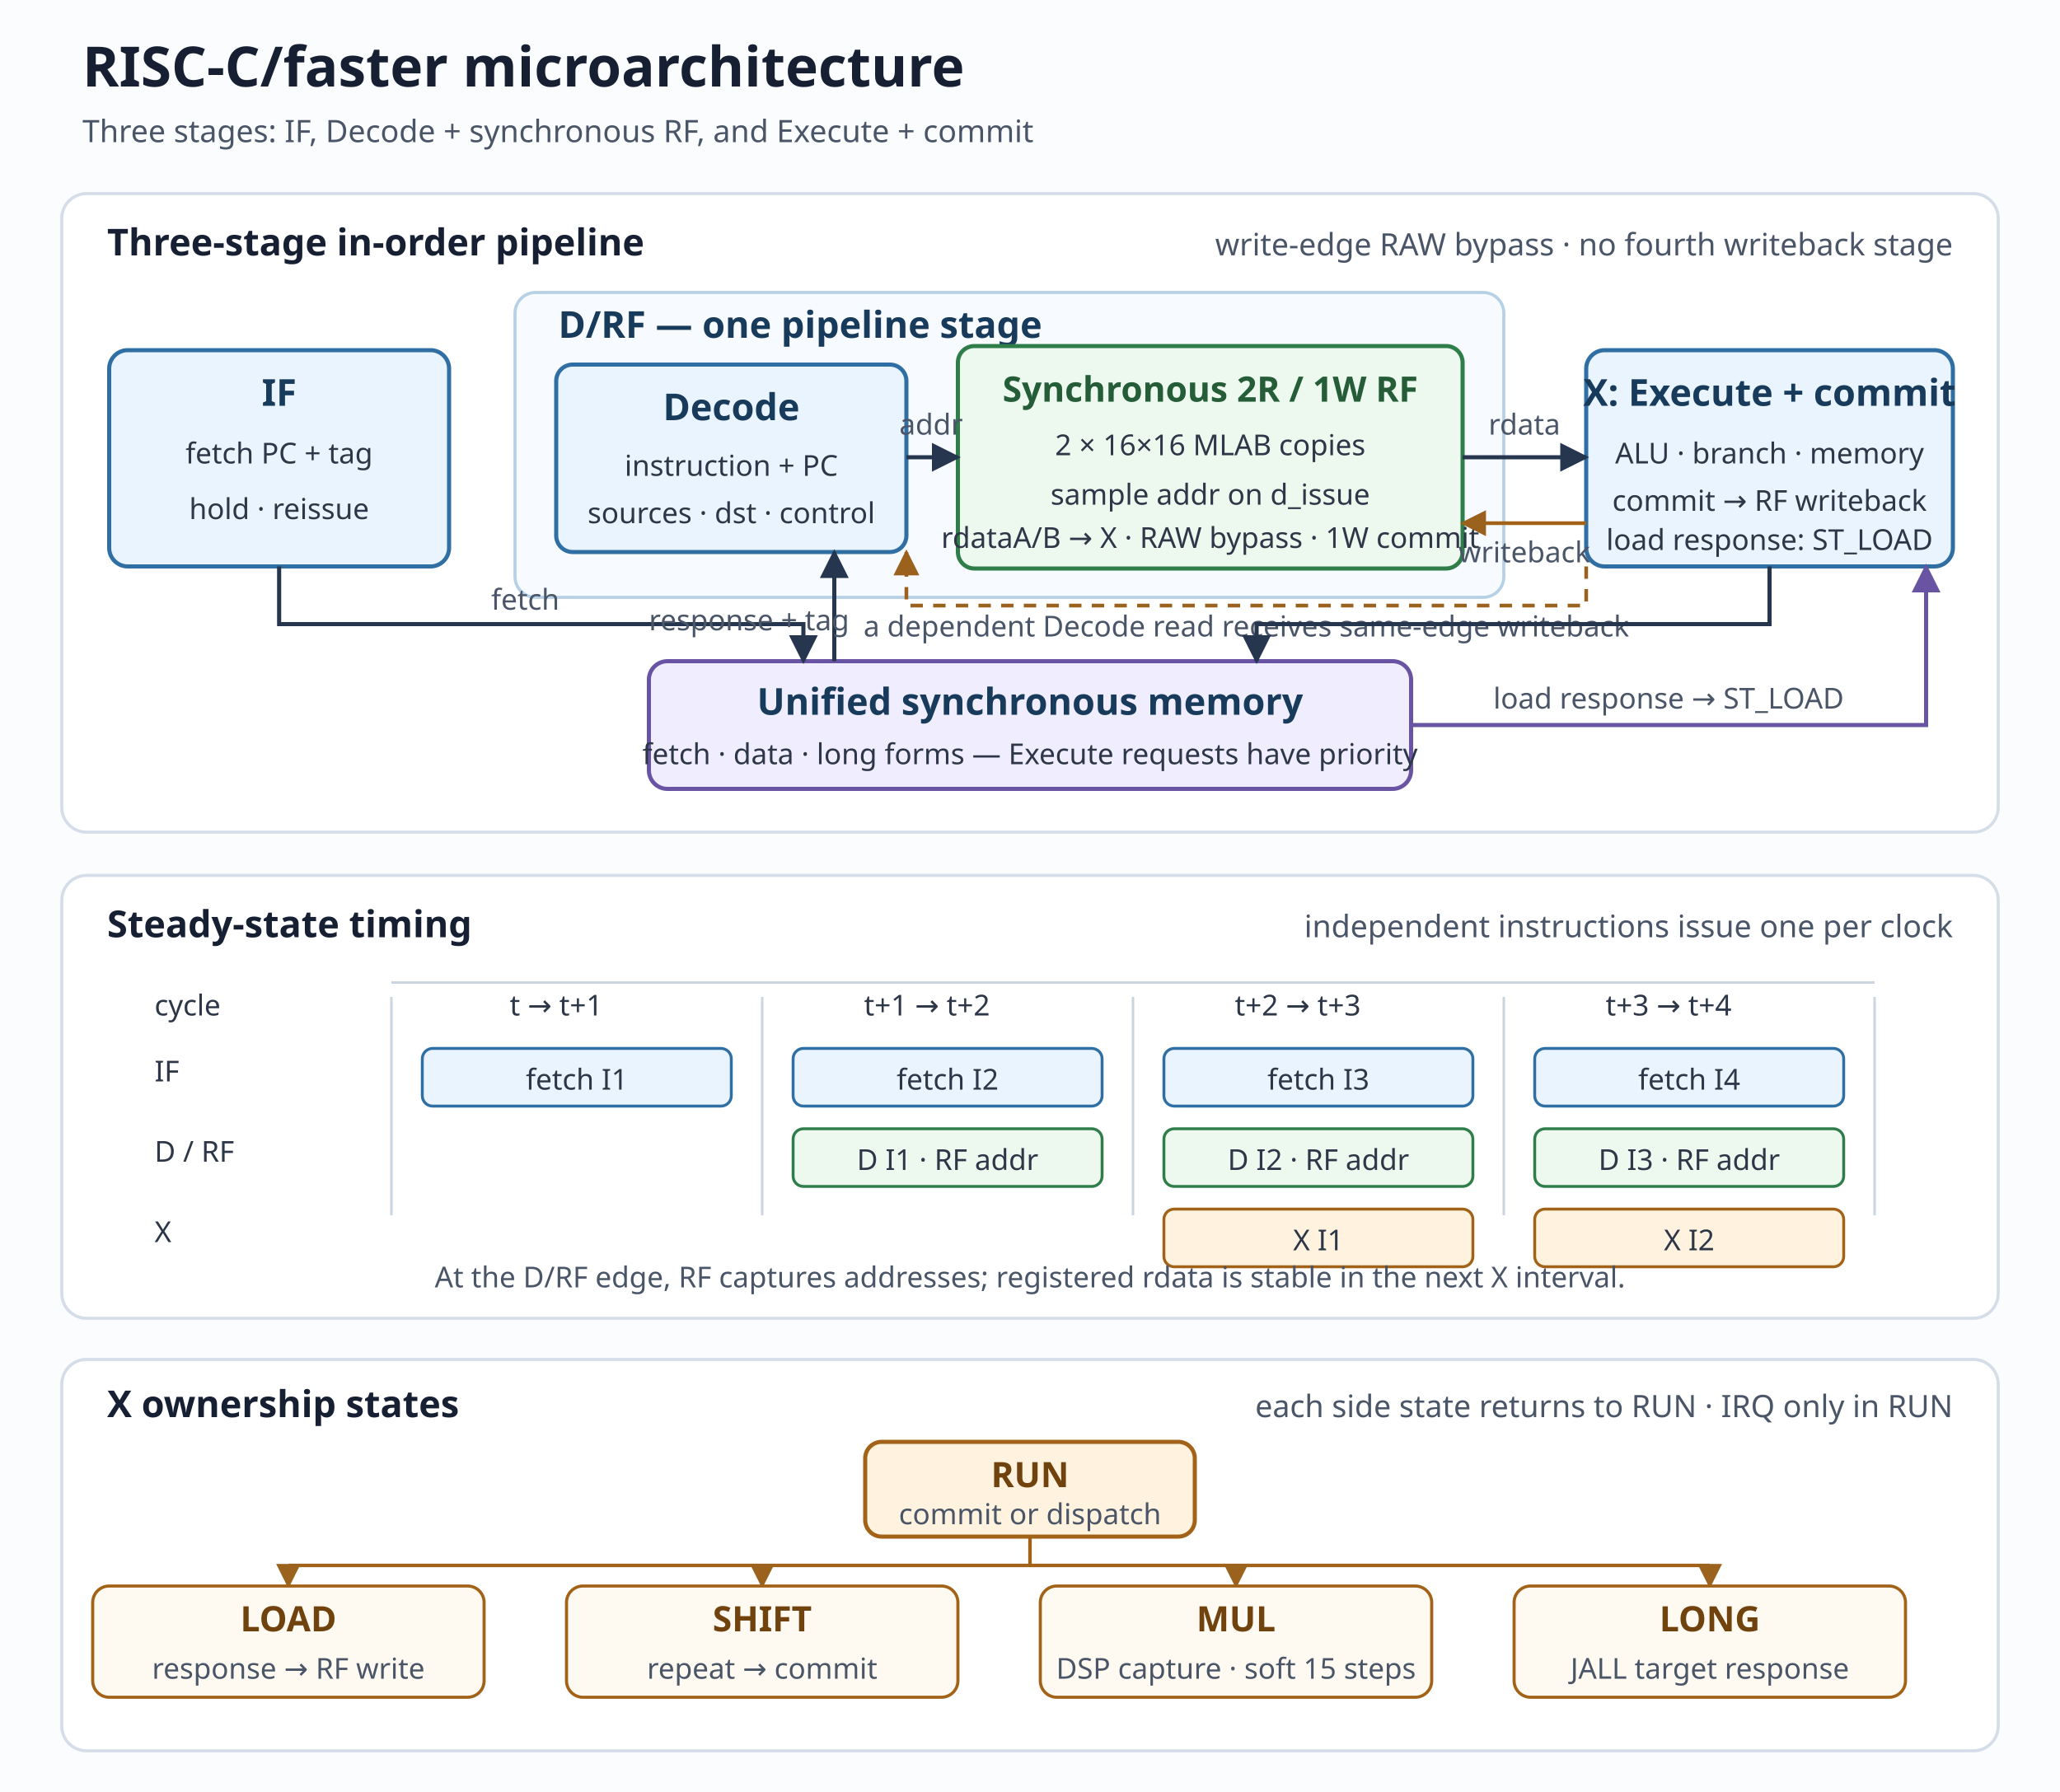
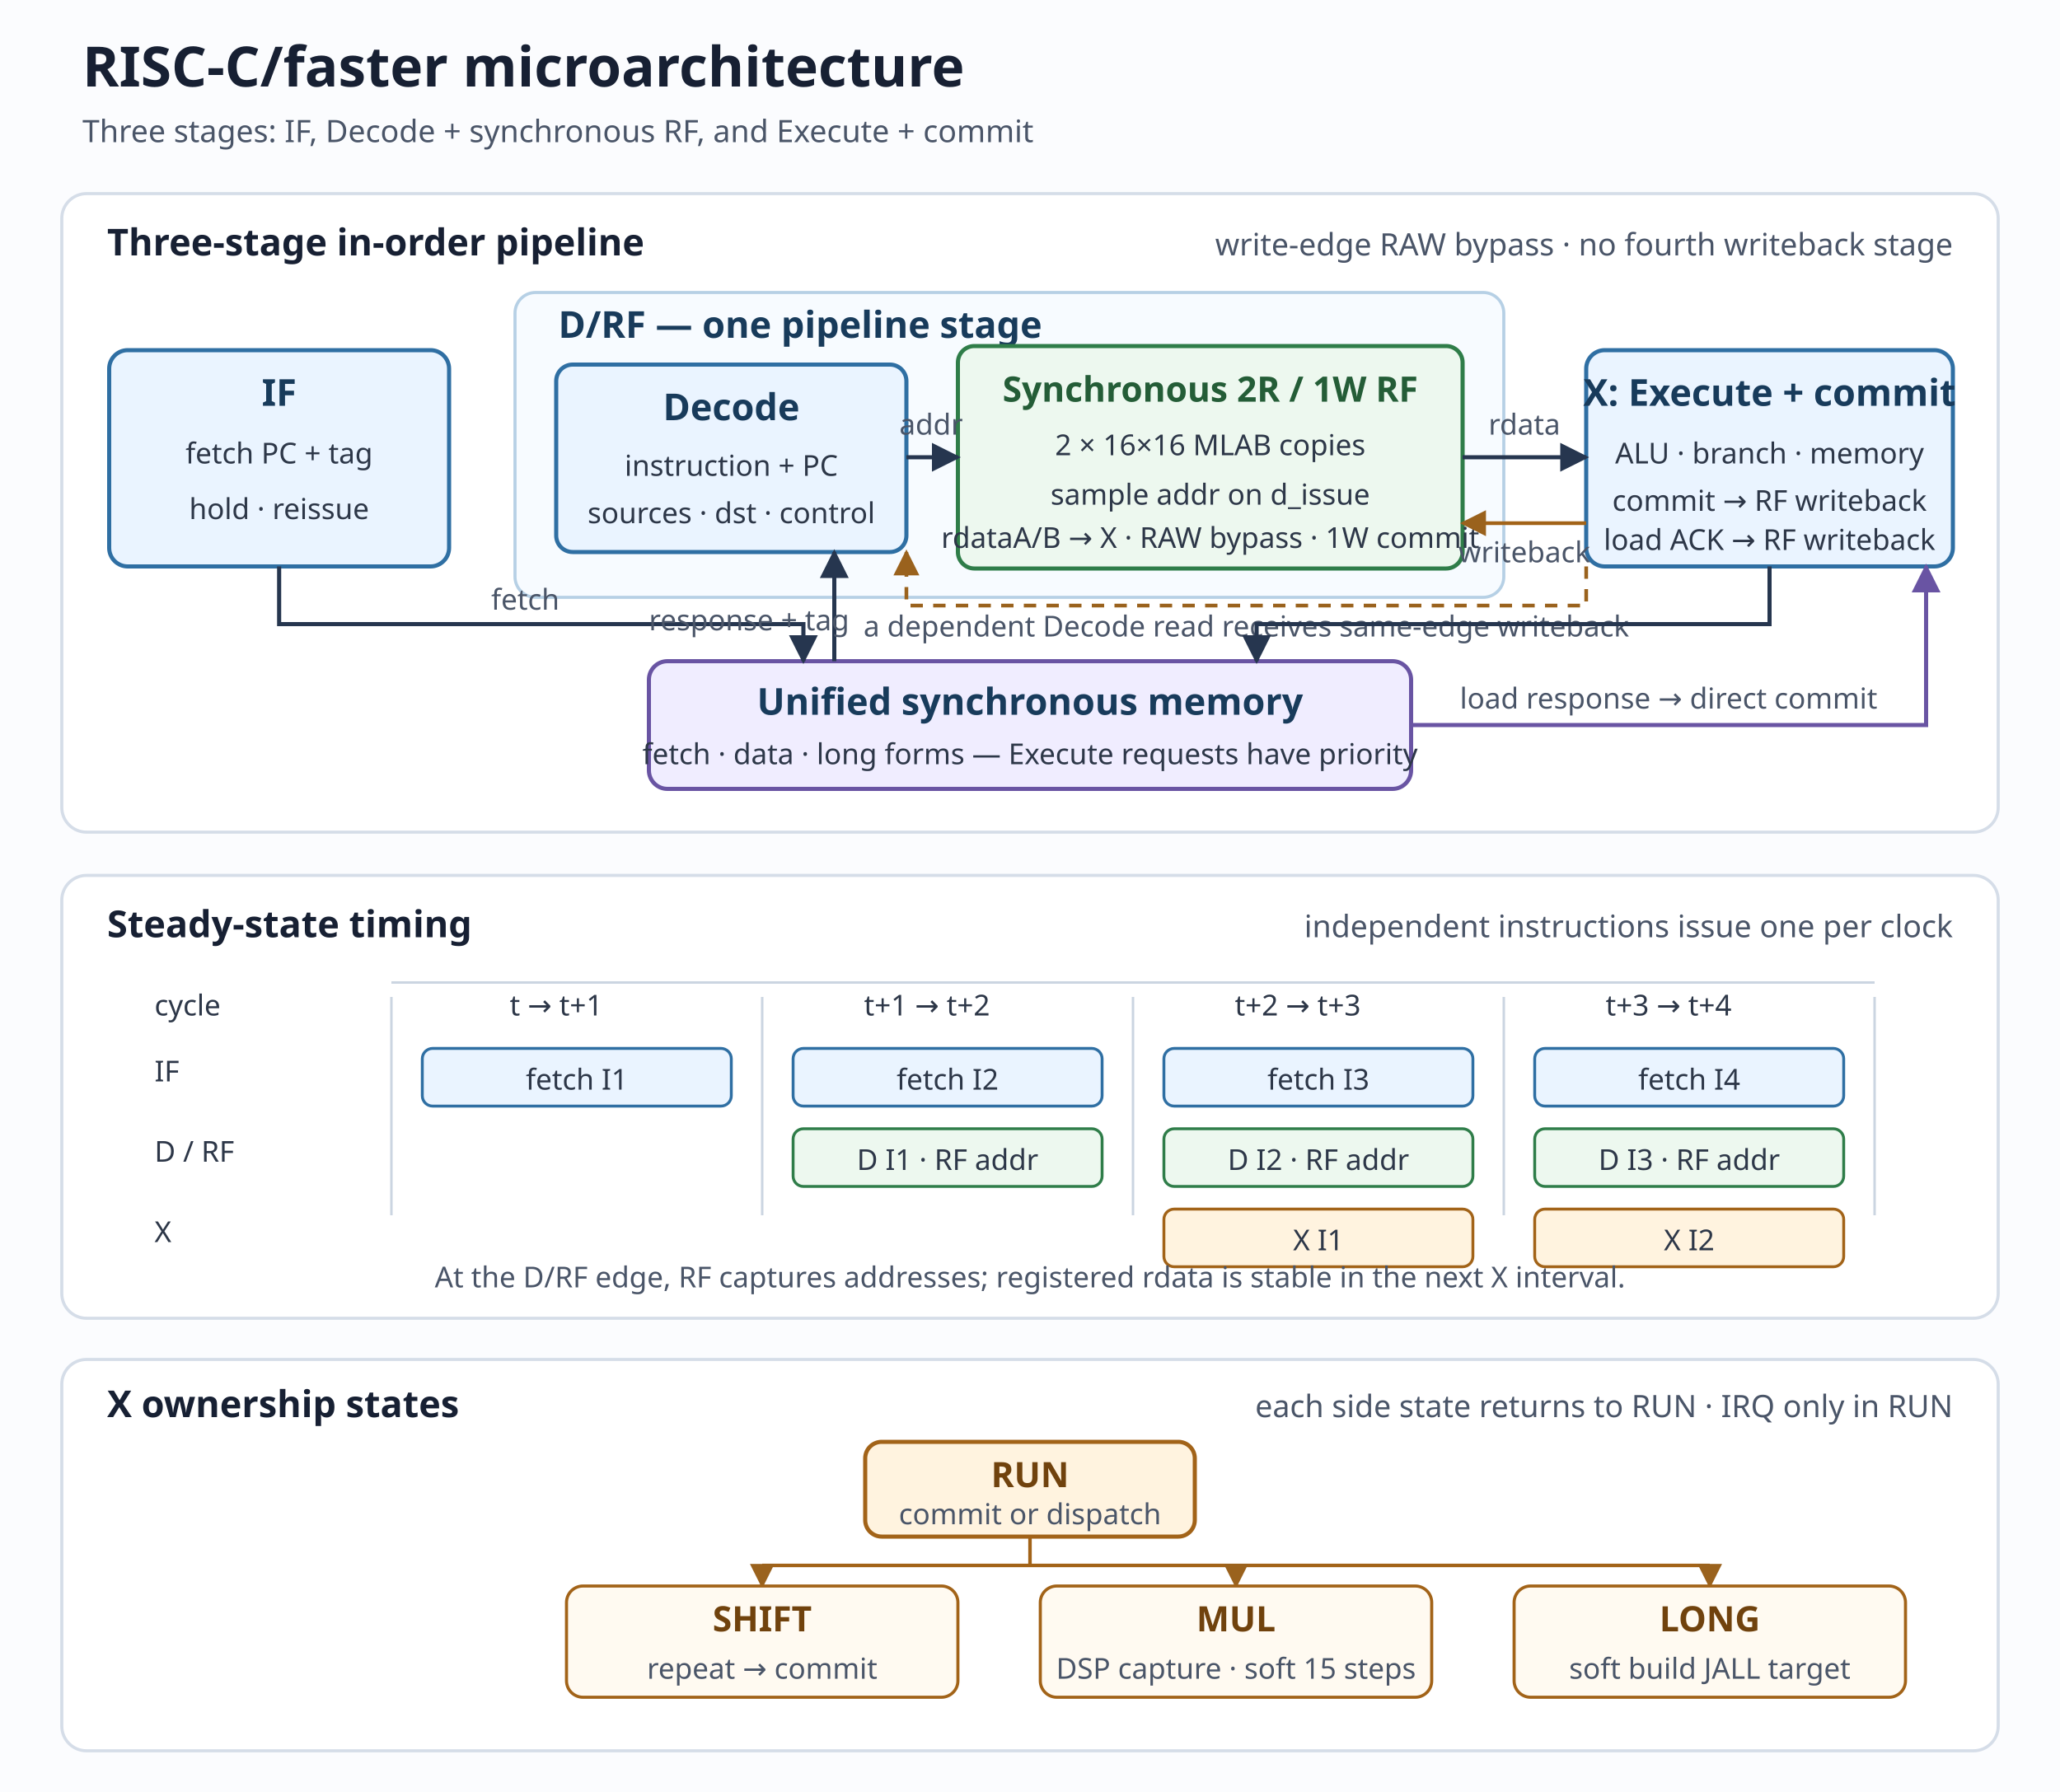
<svg xmlns="http://www.w3.org/2000/svg" width="1000" height="870" viewBox="0 0 1000 870" role="img" aria-labelledby="title desc">
  <defs>
    <marker id="arrow" viewBox="0 0 10 10" refX="9" refY="5" markerWidth="7" markerHeight="7" orient="auto-start-reverse">
      <path d="M 0 0 L 10 5 L 0 10 z" fill="#26364f" />
    </marker>
    <marker id="control-arrow" viewBox="0 0 10 10" refX="9" refY="5" markerWidth="7" markerHeight="7" orient="auto-start-reverse">
      <path d="M 0 0 L 10 5 L 0 10 z" fill="#9a621d" />
    </marker>
    <marker id="memory-arrow" viewBox="0 0 10 10" refX="9" refY="5" markerWidth="7" markerHeight="7" orient="auto-start-reverse">
      <path d="M 0 0 L 10 5 L 0 10 z" fill="#6954a3" />
    </marker>
    <style>
      .page { fill: #fbfcfe; }
      .panel { fill: #ffffff; stroke: #d5dde8; stroke-width: 1.5; }
      .stage { fill: #eaf4ff; stroke: #2f6fa3; stroke-width: 2; }
      .group { fill: #f7fbff; stroke: #b6d0e5; stroke-width: 1.5; }
      .rf { fill: #edf8ef; stroke: #2f7d49; stroke-width: 2; }
      .memory { fill: #f0edff; stroke: #6954a3; stroke-width: 2; }
      .run { fill: #fff3df; stroke: #a26318; stroke-width: 2; }
      .side { fill: #fffaf1; stroke: #a26318; stroke-width: 1.5; }
      .active-if { fill: #eaf4ff; stroke: #2f6fa3; stroke-width: 1.4; }
      .active-d { fill: #edf8ef; stroke: #2f7d49; stroke-width: 1.4; }
      .active-x { fill: #fff3df; stroke: #a26318; stroke-width: 1.4; }
      .title { font-family: sans-serif; font-size: 27px; font-weight: 700; fill: #172033; }
      .subtitle { font-family: sans-serif; font-size: 15px; fill: #4a5568; }
      .panel-title { font-family: sans-serif; font-size: 18px; font-weight: 700; fill: #172033; }
      .stage-title { font-family: sans-serif; font-size: 18px; font-weight: 700; fill: #183b5b; }
      .rf-title { font-family: sans-serif; font-size: 17px; font-weight: 700; fill: #245d37; }
      .state-title { font-family: sans-serif; font-size: 17px; font-weight: 700; fill: #70420d; }
      .body { font-family: sans-serif; font-size: 14px; fill: #2d3748; }
      .small { font-family: sans-serif; font-size: 14px; fill: #4a5568; }
      .flow { fill: none; stroke: #26364f; stroke-width: 2; marker-end: url(#arrow); }
      .control { fill: none; stroke: #9a621d; stroke-width: 1.8; stroke-dasharray: 6 5; marker-end: url(#control-arrow); }
      .writeback { fill: none; stroke: #a26318; stroke-width: 1.8; marker-end: url(#control-arrow); }
      .memory-flow { fill: none; stroke: #6954a3; stroke-width: 2; marker-end: url(#memory-arrow); }
      .dispatch { fill: none; stroke: #a26318; stroke-width: 1.7; marker-end: url(#control-arrow); }
      .bus { fill: none; stroke: #a26318; stroke-width: 1.7; }
      .grid { stroke: #cbd5e1; stroke-width: 1.2; }
    </style>
  </defs>
  <rect class="page" width="1000" height="870" />
  <text class="title" x="40" y="42">RISC-C/faster microarchitecture</text>
  <text class="subtitle" x="40" y="69">Three stages: IF, Decode + synchronous RF, and Execute + commit</text>
  <rect class="panel" x="30" y="94" width="940" height="310" rx="12" />
  <text class="panel-title" x="52" y="124">Three-stage in-order pipeline</text>
  <text class="subtitle" x="948" y="124" text-anchor="end">write-edge RAW bypass · no fourth writeback stage</text>
  <rect class="stage" x="53" y="170" width="165" height="105" rx="9" />
  <text class="stage-title" x="135.5" y="197" text-anchor="middle">IF</text>
  <text class="body" x="135.5" y="225" text-anchor="middle">fetch PC + tag</text>
  <text class="body" x="135.5" y="252" text-anchor="middle">hold · reissue</text>
  <rect class="group" x="250" y="142" width="480" height="148" rx="10" />
  <text class="stage-title" x="271" y="164">D/RF — one pipeline stage</text>
  <rect class="stage" x="270" y="177" width="170" height="91" rx="8" />
  <text class="stage-title" x="355" y="204" text-anchor="middle">Decode</text>
  <text class="body" x="355" y="231" text-anchor="middle">instruction + PC</text>
  <text class="body" x="355" y="254" text-anchor="middle">sources · dst · control</text>
  <rect class="rf" x="465" y="168" width="245" height="108" rx="8" />
  <text class="rf-title" x="587.5" y="195" text-anchor="middle">Synchronous 2R / 1W RF</text>
  <text class="body" x="587.5" y="221" text-anchor="middle">2 × 16×16 MLAB copies</text>
  <text class="body" x="587.5" y="245" text-anchor="middle">sample addr on d_issue</text>
  <text class="body" x="587.5" y="266" text-anchor="middle">rdataA/B → X · RAW bypass · 1W commit</text>
  <rect class="stage" x="770" y="170" width="178" height="105" rx="9" />
  <text class="stage-title" x="859" y="197" text-anchor="middle">X: Execute + commit</text>
  <text class="body" x="859" y="225" text-anchor="middle">ALU · branch · memory</text>
  <text class="body" x="859" y="248" text-anchor="middle">commit → RF writeback</text>
-   <text class="body" x="859" y="267" text-anchor="middle">load response: ST_LOAD</text>
+   <text class="body" x="859" y="267" text-anchor="middle">load ACK → RF writeback</text>
  <path class="flow" d="M 440 222 H 465" />
  <text class="small" x="452" y="211" text-anchor="middle">addr</text>
  <path class="flow" d="M 710 222 H 770" />
  <text class="small" x="740" y="211" text-anchor="middle">rdata</text>
  <path class="writeback" d="M 770 254 H 710" />
  <text class="small" x="740" y="273" text-anchor="middle">writeback</text>
  <path class="control" d="M 770 275 V 294 H 440 V 268" />
  <text class="small" x="605" y="309" text-anchor="middle">a dependent Decode read receives same-edge writeback</text>
  <rect class="memory" x="315" y="321" width="370" height="62" rx="9" />
  <text class="stage-title" x="500" y="347" text-anchor="middle">Unified synchronous memory</text>
  <text class="body" x="500" y="371" text-anchor="middle">fetch · data · long forms — Execute requests have priority</text>
  <path class="flow" d="M 135.5 275 V 303 H 390 V 321" />
  <text class="small" x="255" y="296" text-anchor="middle">fetch</text>
  <path class="flow" d="M 405 321 V 268" />
  <text class="small" x="315" y="306">response + tag</text>
  <path class="flow" d="M 859 275 V 303 H 610 V 321" />
  <path class="memory-flow" d="M 685 352 H 935 V 275" />
-   <text class="small" x="810" y="344" text-anchor="middle">load response → ST_LOAD</text>
+   <text class="small" x="810" y="344" text-anchor="middle">load response → direct commit</text>
  <rect class="panel" x="30" y="425" width="940" height="215" rx="12" />
  <text class="panel-title" x="52" y="455">Steady-state timing</text>
  <text class="subtitle" x="948" y="455" text-anchor="end">independent instructions issue one per clock</text>
  <text class="body" x="75" y="493">cycle</text>
  <text class="body" x="75" y="525">IF</text>
  <text class="body" x="75" y="564">D / RF</text>
  <text class="body" x="75" y="603">X</text>
  <line class="grid" x1="190" y1="477" x2="910" y2="477" />
  <line class="grid" x1="190" y1="484" x2="190" y2="590" />
  <line class="grid" x1="370" y1="484" x2="370" y2="590" />
  <line class="grid" x1="550" y1="484" x2="550" y2="590" />
  <line class="grid" x1="730" y1="484" x2="730" y2="590" />
  <line class="grid" x1="910" y1="484" x2="910" y2="590" />
  <text class="body" x="270" y="493" text-anchor="middle">t → t+1</text>
  <text class="body" x="450" y="493" text-anchor="middle">t+1 → t+2</text>
  <text class="body" x="630" y="493" text-anchor="middle">t+2 → t+3</text>
  <text class="body" x="810" y="493" text-anchor="middle">t+3 → t+4</text>
  <rect class="active-if" x="205" y="509" width="150" height="28" rx="5" />
  <text class="body" x="280" y="529" text-anchor="middle">fetch I1</text>
  <rect class="active-if" x="385" y="509" width="150" height="28" rx="5" />
  <text class="body" x="460" y="529" text-anchor="middle">fetch I2</text>
  <rect class="active-if" x="565" y="509" width="150" height="28" rx="5" />
  <text class="body" x="640" y="529" text-anchor="middle">fetch I3</text>
  <rect class="active-if" x="745" y="509" width="150" height="28" rx="5" />
  <text class="body" x="820" y="529" text-anchor="middle">fetch I4</text>
  <rect class="active-d" x="385" y="548" width="150" height="28" rx="5" />
  <text class="body" x="460" y="568" text-anchor="middle">D I1 · RF addr</text>
  <rect class="active-d" x="565" y="548" width="150" height="28" rx="5" />
  <text class="body" x="640" y="568" text-anchor="middle">D I2 · RF addr</text>
  <rect class="active-d" x="745" y="548" width="150" height="28" rx="5" />
  <text class="body" x="820" y="568" text-anchor="middle">D I3 · RF addr</text>
  <rect class="active-x" x="565" y="587" width="150" height="28" rx="5" />
  <text class="body" x="640" y="607" text-anchor="middle">X I1</text>
  <rect class="active-x" x="745" y="587" width="150" height="28" rx="5" />
  <text class="body" x="820" y="607" text-anchor="middle">X I2</text>
  <text class="small" x="500" y="625" text-anchor="middle">At the D/RF edge, RF captures addresses; registered rdata is stable in the next X interval.</text>
  <rect class="panel" x="30" y="660" width="940" height="190" rx="12" />
  <text class="panel-title" x="52" y="688">X ownership states</text>
  <text class="subtitle" x="948" y="688" text-anchor="end">each side state returns to RUN · IRQ only in RUN</text>
  <rect class="run" x="420" y="700" width="160" height="46" rx="8" />
  <text class="state-title" x="500" y="722" text-anchor="middle">RUN</text>
  <text class="small" x="500" y="740" text-anchor="middle">commit or dispatch</text>
-   <path class="bus" d="M 500 746 V 760 H 140 M 500 760 H 830" />
-   <path class="dispatch" d="M 140 760 V 770" />
+   <path class="bus" d="M 500 746 V 760 H 370 M 500 760 H 830" />
  <path class="dispatch" d="M 370 760 V 770" />
  <path class="dispatch" d="M 600 760 V 770" />
  <path class="dispatch" d="M 830 760 V 770" />
-   <rect class="side" x="45" y="770" width="190" height="54" rx="8" />
-   <text class="state-title" x="140" y="792" text-anchor="middle">LOAD</text>
-   <text class="small" x="140" y="815" text-anchor="middle">response → RF write</text>
  <rect class="side" x="275" y="770" width="190" height="54" rx="8" />
  <text class="state-title" x="370" y="792" text-anchor="middle">SHIFT</text>
  <text class="small" x="370" y="815" text-anchor="middle">repeat → commit</text>
  <rect class="side" x="505" y="770" width="190" height="54" rx="8" />
  <text class="state-title" x="600" y="792" text-anchor="middle">MUL</text>
  <text class="small" x="600" y="815" text-anchor="middle">DSP capture · soft 15 steps</text>
  <rect class="side" x="735" y="770" width="190" height="54" rx="8" />
  <text class="state-title" x="830" y="792" text-anchor="middle">LONG</text>
-   <text class="small" x="830" y="815" text-anchor="middle">JALL target response</text>
+   <text class="small" x="830" y="815" text-anchor="middle">soft build JALL target</text>
</svg>
